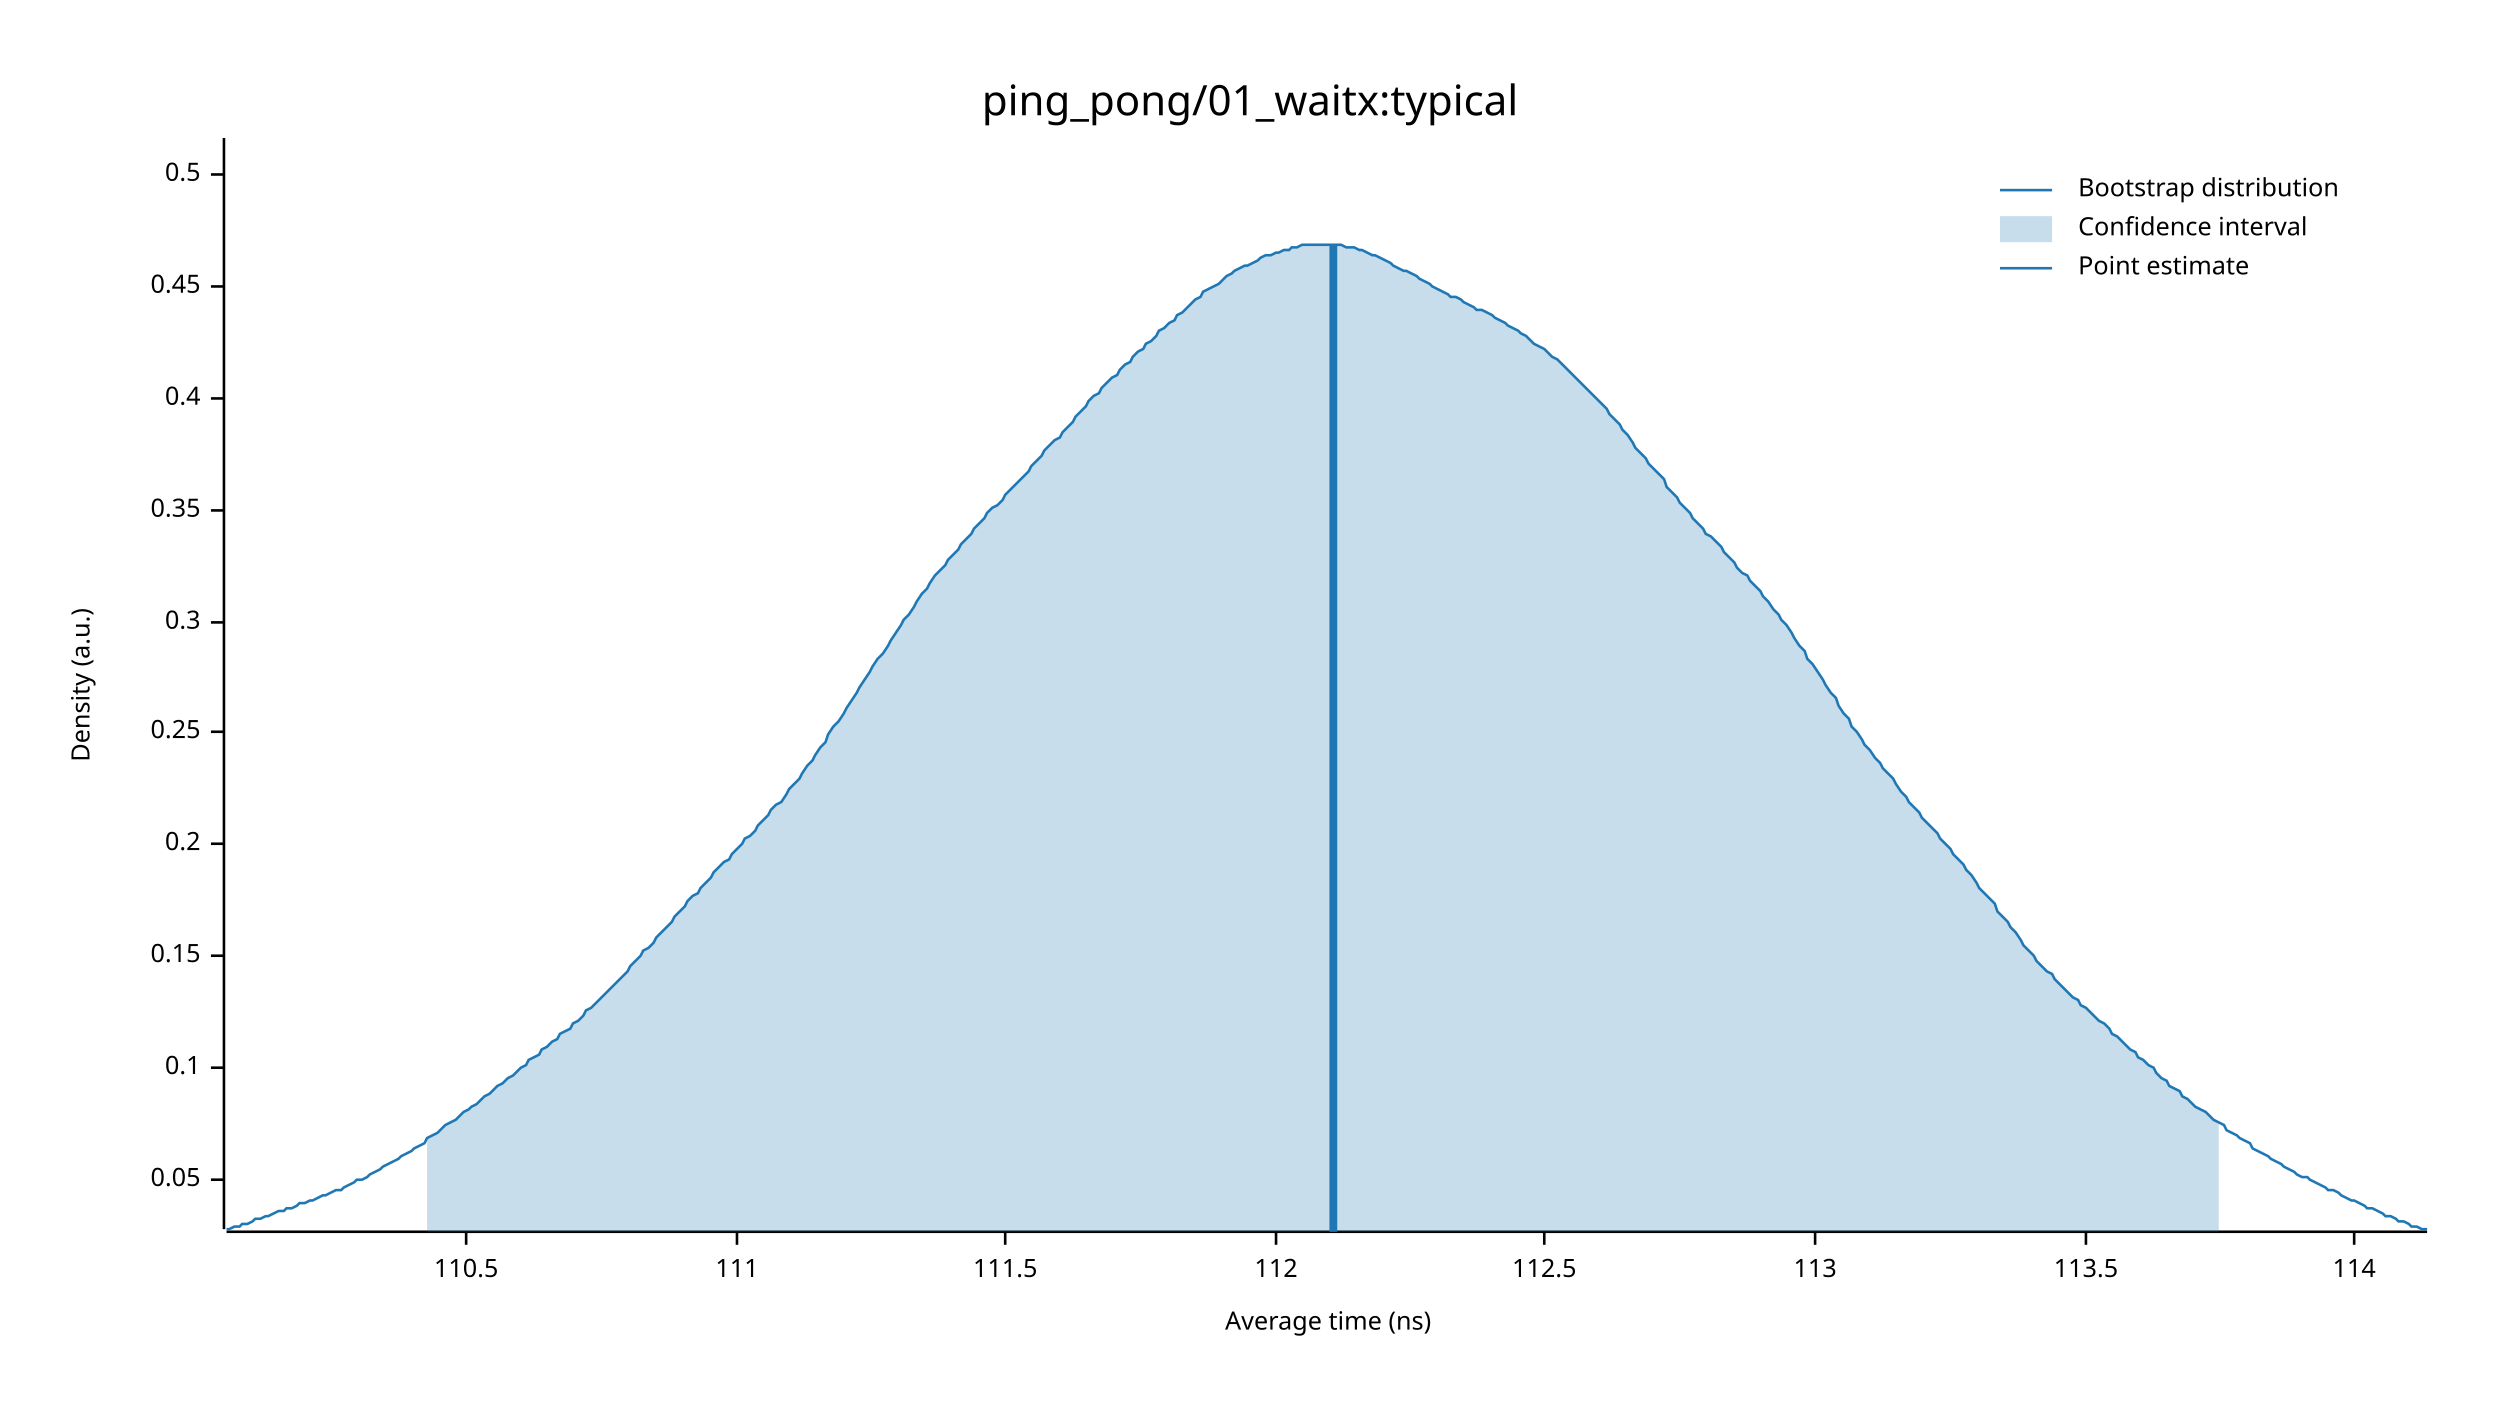
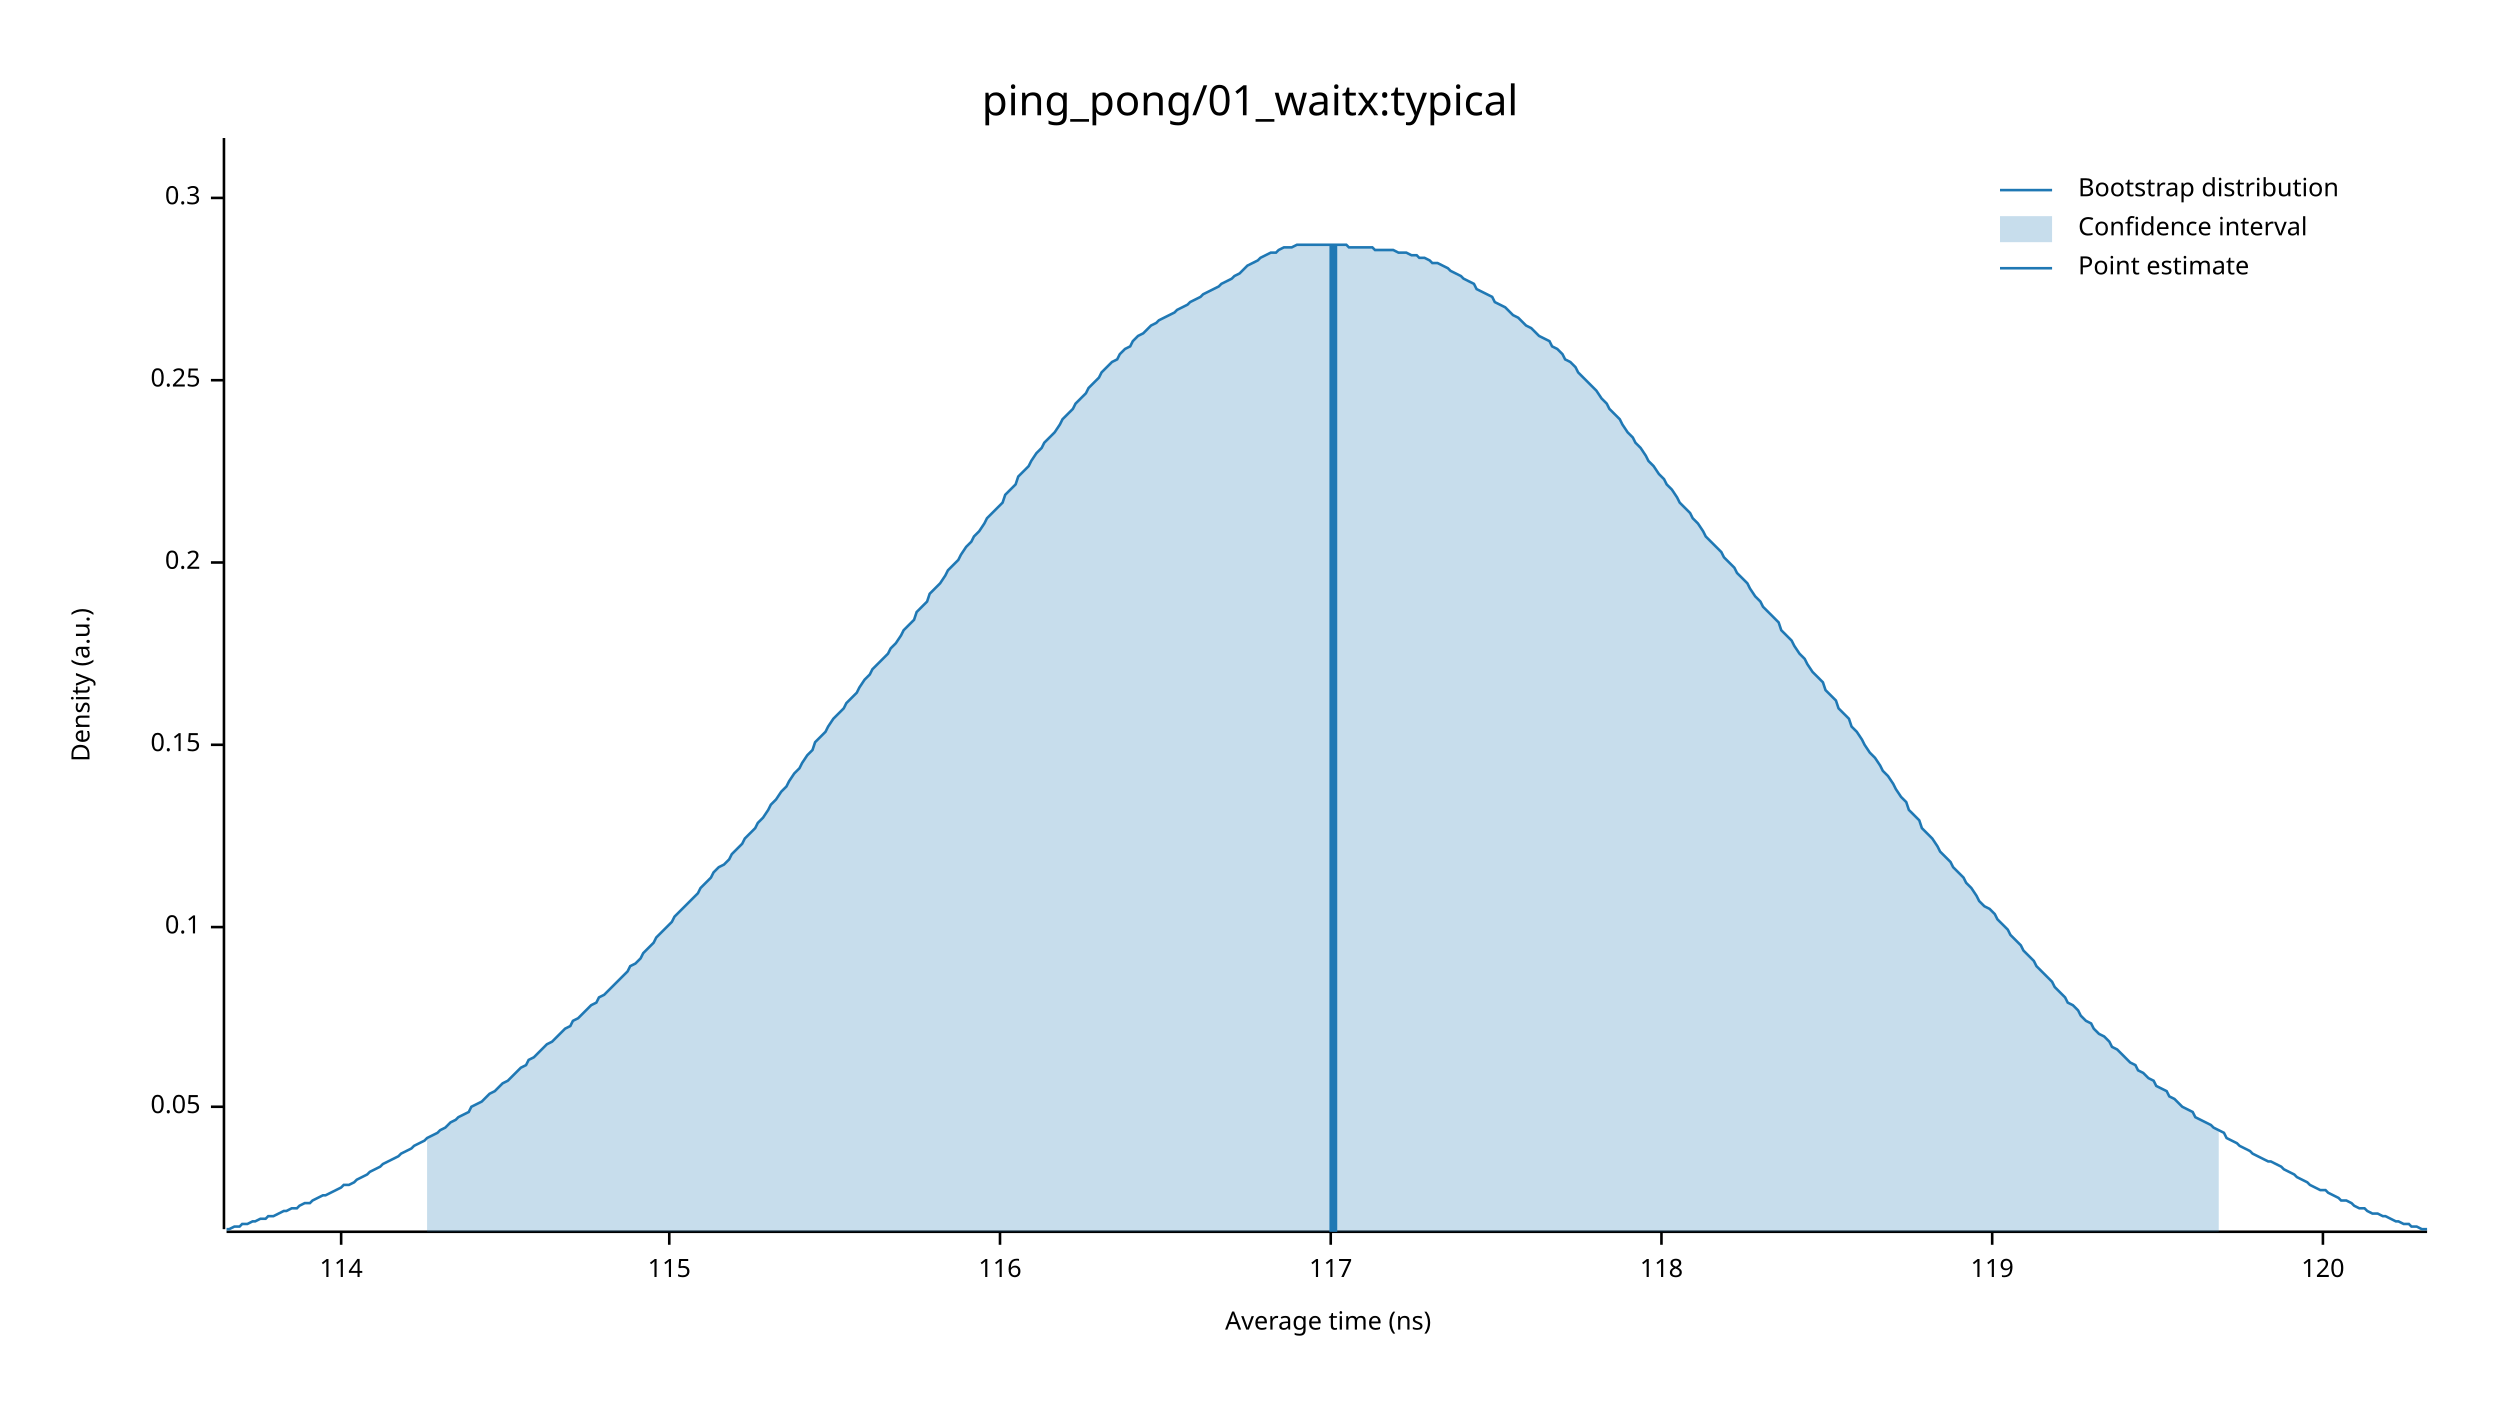
<svg xmlns="http://www.w3.org/2000/svg" width="960" height="540" viewBox="0 0 960 540">
  <text x="480" y="32" dy="0.76em" text-anchor="middle" font-family="sans-serif" font-size="16.129" opacity="1" fill="#000000">
ping_pong/01_waitx:typical
</text>
  <text x="27" y="263" dy="0.76em" text-anchor="middle" font-family="sans-serif" font-size="9.677" opacity="1" fill="#000000" transform="rotate(270, 27, 263)">
Density (a.u.)
</text>
  <text x="510" y="513" dy="-0.5ex" text-anchor="middle" font-family="sans-serif" font-size="9.677" opacity="1" fill="#000000">
Average time (ns)
</text>
  <polyline fill="none" opacity="1" stroke="#000000" stroke-width="1" points="86,53 86,472 " />
-   <text x="77" y="453" dy="0.5ex" text-anchor="end" font-family="sans-serif" font-size="9.677" opacity="1" fill="#000000">
+   <text x="77" y="425" dy="0.5ex" text-anchor="end" font-family="sans-serif" font-size="9.677" opacity="1" fill="#000000">
0.05
</text>
-   <polyline fill="none" opacity="1" stroke="#000000" stroke-width="1" points="81,453 86,453 " />
-   <text x="77" y="410" dy="0.5ex" text-anchor="end" font-family="sans-serif" font-size="9.677" opacity="1" fill="#000000">
+   <polyline fill="none" opacity="1" stroke="#000000" stroke-width="1" points="81,425 86,425 " />
+   <text x="77" y="356" dy="0.5ex" text-anchor="end" font-family="sans-serif" font-size="9.677" opacity="1" fill="#000000">
0.1
</text>
-   <polyline fill="none" opacity="1" stroke="#000000" stroke-width="1" points="81,410 86,410 " />
-   <text x="77" y="367" dy="0.5ex" text-anchor="end" font-family="sans-serif" font-size="9.677" opacity="1" fill="#000000">
+   <polyline fill="none" opacity="1" stroke="#000000" stroke-width="1" points="81,356 86,356 " />
+   <text x="77" y="286" dy="0.5ex" text-anchor="end" font-family="sans-serif" font-size="9.677" opacity="1" fill="#000000">
0.15
</text>
-   <polyline fill="none" opacity="1" stroke="#000000" stroke-width="1" points="81,367 86,367 " />
-   <text x="77" y="324" dy="0.5ex" text-anchor="end" font-family="sans-serif" font-size="9.677" opacity="1" fill="#000000">
+   <polyline fill="none" opacity="1" stroke="#000000" stroke-width="1" points="81,286 86,286 " />
+   <text x="77" y="216" dy="0.5ex" text-anchor="end" font-family="sans-serif" font-size="9.677" opacity="1" fill="#000000">
0.2
</text>
-   <polyline fill="none" opacity="1" stroke="#000000" stroke-width="1" points="81,324 86,324 " />
-   <text x="77" y="281" dy="0.5ex" text-anchor="end" font-family="sans-serif" font-size="9.677" opacity="1" fill="#000000">
+   <polyline fill="none" opacity="1" stroke="#000000" stroke-width="1" points="81,216 86,216 " />
+   <text x="77" y="146" dy="0.5ex" text-anchor="end" font-family="sans-serif" font-size="9.677" opacity="1" fill="#000000">
0.25
</text>
-   <polyline fill="none" opacity="1" stroke="#000000" stroke-width="1" points="81,281 86,281 " />
-   <text x="77" y="239" dy="0.5ex" text-anchor="end" font-family="sans-serif" font-size="9.677" opacity="1" fill="#000000">
+   <polyline fill="none" opacity="1" stroke="#000000" stroke-width="1" points="81,146 86,146 " />
+   <text x="77" y="76" dy="0.5ex" text-anchor="end" font-family="sans-serif" font-size="9.677" opacity="1" fill="#000000">
0.3
</text>
-   <polyline fill="none" opacity="1" stroke="#000000" stroke-width="1" points="81,239 86,239 " />
-   <text x="77" y="196" dy="0.5ex" text-anchor="end" font-family="sans-serif" font-size="9.677" opacity="1" fill="#000000">
- 0.35
- </text>
-   <polyline fill="none" opacity="1" stroke="#000000" stroke-width="1" points="81,196 86,196 " />
-   <text x="77" y="153" dy="0.5ex" text-anchor="end" font-family="sans-serif" font-size="9.677" opacity="1" fill="#000000">
- 0.4
- </text>
-   <polyline fill="none" opacity="1" stroke="#000000" stroke-width="1" points="81,153 86,153 " />
-   <text x="77" y="110" dy="0.5ex" text-anchor="end" font-family="sans-serif" font-size="9.677" opacity="1" fill="#000000">
- 0.45
- </text>
-   <polyline fill="none" opacity="1" stroke="#000000" stroke-width="1" points="81,110 86,110 " />
-   <text x="77" y="67" dy="0.5ex" text-anchor="end" font-family="sans-serif" font-size="9.677" opacity="1" fill="#000000">
- 0.5
- </text>
-   <polyline fill="none" opacity="1" stroke="#000000" stroke-width="1" points="81,67 86,67 " />
+   <polyline fill="none" opacity="1" stroke="#000000" stroke-width="1" points="81,76 86,76 " />
  <polyline fill="none" opacity="1" stroke="#000000" stroke-width="1" points="87,473 932,473 " />
-   <text x="179" y="483" dy="0.76em" text-anchor="middle" font-family="sans-serif" font-size="9.677" opacity="1" fill="#000000">
- 110.5
- </text>
-   <polyline fill="none" opacity="1" stroke="#000000" stroke-width="1" points="179,473 179,478 " />
-   <text x="283" y="483" dy="0.76em" text-anchor="middle" font-family="sans-serif" font-size="9.677" opacity="1" fill="#000000">
- 111
- </text>
-   <polyline fill="none" opacity="1" stroke="#000000" stroke-width="1" points="283,473 283,478 " />
-   <text x="386" y="483" dy="0.76em" text-anchor="middle" font-family="sans-serif" font-size="9.677" opacity="1" fill="#000000">
- 111.5
- </text>
-   <polyline fill="none" opacity="1" stroke="#000000" stroke-width="1" points="386,473 386,478 " />
-   <text x="490" y="483" dy="0.76em" text-anchor="middle" font-family="sans-serif" font-size="9.677" opacity="1" fill="#000000">
- 112
- </text>
-   <polyline fill="none" opacity="1" stroke="#000000" stroke-width="1" points="490,473 490,478 " />
-   <text x="593" y="483" dy="0.76em" text-anchor="middle" font-family="sans-serif" font-size="9.677" opacity="1" fill="#000000">
- 112.5
- </text>
-   <polyline fill="none" opacity="1" stroke="#000000" stroke-width="1" points="593,473 593,478 " />
-   <text x="697" y="483" dy="0.76em" text-anchor="middle" font-family="sans-serif" font-size="9.677" opacity="1" fill="#000000">
- 113
- </text>
-   <polyline fill="none" opacity="1" stroke="#000000" stroke-width="1" points="697,473 697,478 " />
-   <text x="801" y="483" dy="0.76em" text-anchor="middle" font-family="sans-serif" font-size="9.677" opacity="1" fill="#000000">
- 113.5
- </text>
-   <polyline fill="none" opacity="1" stroke="#000000" stroke-width="1" points="801,473 801,478 " />
-   <text x="904" y="483" dy="0.76em" text-anchor="middle" font-family="sans-serif" font-size="9.677" opacity="1" fill="#000000">
+   <text x="131" y="483" dy="0.76em" text-anchor="middle" font-family="sans-serif" font-size="9.677" opacity="1" fill="#000000">
114
</text>
-   <polyline fill="none" opacity="1" stroke="#000000" stroke-width="1" points="904,473 904,478 " />
-   <polyline fill="none" opacity="1" stroke="#1F78B4" stroke-width="1" points="87,472 88,472 90,471 92,471 93,470 95,470 97,469 98,468 100,468 102,467 103,467 105,466 107,465 109,465 110,464 112,464 114,463 115,462 117,462 119,461 120,461 122,460 124,459 125,459 127,458 129,457 131,457 132,456 134,455 136,454 137,453 139,453 141,452 142,451 144,450 146,449 147,448 149,447 151,446 153,445 154,444 156,443 158,442 159,441 161,440 163,439 164,437 166,436 168,435 169,434 171,432 173,431 175,430 176,429 178,427 180,426 181,425 183,424 185,422 186,421 188,420 190,418 191,417 193,416 195,414 197,413 198,412 200,410 202,409 203,407 205,406 207,405 208,403 210,402 212,400 214,399 215,397 217,396 219,395 220,393 222,392 224,390 225,388 227,387 229,385 230,384 232,382 234,380 236,378 237,377 239,375 241,373 242,371 244,369 246,367 247,365 249,364 251,362 252,360 254,358 256,356 258,354 259,352 261,350 263,348 264,346 266,344 268,343 269,341 271,339 273,337 274,335 276,333 278,331 280,330 281,328 283,326 285,324 286,322 288,321 290,319 291,317 293,315 295,313 296,311 298,309 300,308 302,305 303,303 305,301 307,299 308,297 310,294 312,292 313,290 315,287 317,285 318,282 320,279 322,277 324,274 325,272 327,269 329,266 330,264 332,261 334,258 335,256 337,253 339,251 341,248 342,246 344,243 346,240 347,238 349,236 351,233 352,231 354,228 356,226 357,224 359,221 361,219 363,217 364,215 366,213 368,211 369,209 371,207 373,205 374,203 376,201 378,199 379,197 381,195 383,194 385,192 386,190 388,188 390,186 391,185 393,183 395,181 396,179 398,177 400,175 401,173 403,171 405,169 407,168 408,166 410,164 412,162 413,160 415,158 417,156 418,154 420,152 422,151 423,149 425,147 427,145 429,144 430,142 432,140 434,139 435,137 437,135 439,134 440,132 442,131 444,129 445,127 447,126 449,124 451,123 452,121 454,120 456,118 457,117 459,115 461,114 462,112 464,111 466,110 468,109 469,108 471,106 473,105 474,104 476,103 478,102 479,102 481,101 483,100 484,99 486,98 488,98 490,97 491,97 493,96 495,96 496,95 498,95 500,94 501,94 503,94 505,94 506,94 508,94 510,94 512,94 513,94 515,94 517,95 518,95 520,95 522,96 523,96 525,97 527,98 528,98 530,99 532,100 534,101 535,102 537,103 539,104 540,104 542,105 544,106 545,107 547,108 549,109 550,110 552,111 554,112 556,113 557,114 559,114 561,115 562,116 564,117 566,118 567,119 569,119 571,120 573,121 574,122 576,123 578,124 579,125 581,126 583,127 584,128 586,129 588,131 589,132 591,133 593,134 595,136 596,137 598,138 600,140 601,141 603,143 605,145 606,146 608,148 610,150 611,151 613,153 615,155 617,157 618,159 620,161 622,163 623,165 625,167 627,170 628,172 630,174 632,176 633,178 635,180 637,182 639,184 640,187 642,189 644,191 645,193 647,195 649,197 650,199 652,201 654,203 655,205 657,206 659,208 661,210 662,212 664,214 666,216 667,218 669,220 671,221 672,223 674,225 676,227 677,229 679,231 681,234 683,236 684,238 686,240 688,243 689,245 691,248 693,250 694,253 696,255 698,258 700,261 701,263 703,266 705,268 706,271 708,274 710,276 711,279 713,281 715,284 716,286 718,288 720,291 722,293 723,295 725,297 727,299 728,301 730,304 732,306 733,308 735,310 737,312 738,314 740,316 742,318 744,320 745,322 747,324 749,326 750,328 752,330 754,332 755,334 757,336 759,339 760,341 762,343 764,345 766,347 767,350 769,352 771,354 772,356 774,358 776,361 777,363 779,365 781,367 782,369 784,371 786,373 788,374 789,376 791,378 793,380 794,381 796,383 798,384 799,386 801,387 803,389 804,390 806,392 808,393 810,395 811,397 813,398 815,400 816,401 818,403 820,404 821,406 823,407 825,409 827,410 828,412 830,414 832,415 833,417 835,418 837,419 838,421 840,422 842,424 843,425 845,426 847,427 849,429 850,430 852,431 854,432 855,434 857,435 859,436 860,437 862,438 864,439 865,441 867,442 869,443 871,444 872,445 874,446 876,447 877,448 879,449 881,450 882,451 884,452 886,452 887,453 889,454 891,455 893,456 894,457 896,457 898,458 899,459 901,460 903,461 904,461 906,462 908,463 909,464 911,464 913,465 915,466 916,467 918,467 920,468 921,469 923,469 925,470 926,471 928,471 930,472 932,472 " />
-   <polygon opacity="0.25" fill="#1F78B4" points="164,437 166,436 168,435 169,434 171,432 173,431 175,430 176,429 178,427 180,426 181,425 183,424 185,422 186,421 188,420 190,418 191,417 193,416 195,414 197,413 198,412 200,410 202,409 203,407 205,406 207,405 208,403 210,402 212,400 214,399 215,397 217,396 219,395 220,393 222,392 224,390 225,388 227,387 229,385 230,384 232,382 234,380 236,378 237,377 239,375 241,373 242,371 244,369 246,367 247,365 249,364 251,362 252,360 254,358 256,356 258,354 259,352 261,350 263,348 264,346 266,344 268,343 269,341 271,339 273,337 274,335 276,333 278,331 280,330 281,328 283,326 285,324 286,322 288,321 290,319 291,317 293,315 295,313 296,311 298,309 300,308 302,305 303,303 305,301 307,299 308,297 310,294 312,292 313,290 315,287 317,285 318,282 320,279 322,277 324,274 325,272 327,269 329,266 330,264 332,261 334,258 335,256 337,253 339,251 341,248 342,246 344,243 346,240 347,238 349,236 351,233 352,231 354,228 356,226 357,224 359,221 361,219 363,217 364,215 366,213 368,211 369,209 371,207 373,205 374,203 376,201 378,199 379,197 381,195 383,194 385,192 386,190 388,188 390,186 391,185 393,183 395,181 396,179 398,177 400,175 401,173 403,171 405,169 407,168 408,166 410,164 412,162 413,160 415,158 417,156 418,154 420,152 422,151 423,149 425,147 427,145 429,144 430,142 432,140 434,139 435,137 437,135 439,134 440,132 442,131 444,129 445,127 447,126 449,124 451,123 452,121 454,120 456,118 457,117 459,115 461,114 462,112 464,111 466,110 468,109 469,108 471,106 473,105 474,104 476,103 478,102 479,102 481,101 483,100 484,99 486,98 488,98 490,97 491,97 493,96 495,96 496,95 498,95 500,94 501,94 503,94 505,94 506,94 508,94 510,94 512,94 513,94 515,94 517,95 518,95 520,95 522,96 523,96 525,97 527,98 528,98 530,99 532,100 534,101 535,102 537,103 539,104 540,104 542,105 544,106 545,107 547,108 549,109 550,110 552,111 554,112 556,113 557,114 559,114 561,115 562,116 564,117 566,118 567,119 569,119 571,120 573,121 574,122 576,123 578,124 579,125 581,126 583,127 584,128 586,129 588,131 589,132 591,133 593,134 595,136 596,137 598,138 600,140 601,141 603,143 605,145 606,146 608,148 610,150 611,151 613,153 615,155 617,157 618,159 620,161 622,163 623,165 625,167 627,170 628,172 630,174 632,176 633,178 635,180 637,182 639,184 640,187 642,189 644,191 645,193 647,195 649,197 650,199 652,201 654,203 655,205 657,206 659,208 661,210 662,212 664,214 666,216 667,218 669,220 671,221 672,223 674,225 676,227 677,229 679,231 681,234 683,236 684,238 686,240 688,243 689,245 691,248 693,250 694,253 696,255 698,258 700,261 701,263 703,266 705,268 706,271 708,274 710,276 711,279 713,281 715,284 716,286 718,288 720,291 722,293 723,295 725,297 727,299 728,301 730,304 732,306 733,308 735,310 737,312 738,314 740,316 742,318 744,320 745,322 747,324 749,326 750,328 752,330 754,332 755,334 757,336 759,339 760,341 762,343 764,345 766,347 767,350 769,352 771,354 772,356 774,358 776,361 777,363 779,365 781,367 782,369 784,371 786,373 788,374 789,376 791,378 793,380 794,381 796,383 798,384 799,386 801,387 803,389 804,390 806,392 808,393 810,395 811,397 813,398 815,400 816,401 818,403 820,404 821,406 823,407 825,409 827,410 828,412 830,414 832,415 833,417 835,418 837,419 838,421 840,422 842,424 843,425 845,426 847,427 849,429 850,430 852,431 852,473 164,473 " />
+   <polyline fill="none" opacity="1" stroke="#000000" stroke-width="1" points="131,473 131,478 " />
+   <text x="257" y="483" dy="0.76em" text-anchor="middle" font-family="sans-serif" font-size="9.677" opacity="1" fill="#000000">
+ 115
+ </text>
+   <polyline fill="none" opacity="1" stroke="#000000" stroke-width="1" points="257,473 257,478 " />
+   <text x="384" y="483" dy="0.76em" text-anchor="middle" font-family="sans-serif" font-size="9.677" opacity="1" fill="#000000">
+ 116
+ </text>
+   <polyline fill="none" opacity="1" stroke="#000000" stroke-width="1" points="384,473 384,478 " />
+   <text x="511" y="483" dy="0.76em" text-anchor="middle" font-family="sans-serif" font-size="9.677" opacity="1" fill="#000000">
+ 117
+ </text>
+   <polyline fill="none" opacity="1" stroke="#000000" stroke-width="1" points="511,473 511,478 " />
+   <text x="638" y="483" dy="0.76em" text-anchor="middle" font-family="sans-serif" font-size="9.677" opacity="1" fill="#000000">
+ 118
+ </text>
+   <polyline fill="none" opacity="1" stroke="#000000" stroke-width="1" points="638,473 638,478 " />
+   <text x="765" y="483" dy="0.76em" text-anchor="middle" font-family="sans-serif" font-size="9.677" opacity="1" fill="#000000">
+ 119
+ </text>
+   <polyline fill="none" opacity="1" stroke="#000000" stroke-width="1" points="765,473 765,478 " />
+   <text x="892" y="483" dy="0.76em" text-anchor="middle" font-family="sans-serif" font-size="9.677" opacity="1" fill="#000000">
+ 120
+ </text>
+   <polyline fill="none" opacity="1" stroke="#000000" stroke-width="1" points="892,473 892,478 " />
+   <polyline fill="none" opacity="1" stroke="#1F78B4" stroke-width="1" points="87,472 88,472 90,471 92,471 93,470 95,470 97,469 98,469 100,468 102,468 103,467 105,467 107,466 109,465 110,465 112,464 114,464 115,463 117,462 119,462 120,461 122,460 124,459 125,459 127,458 129,457 131,456 132,455 134,455 136,454 137,453 139,452 141,451 142,450 144,449 146,448 147,447 149,446 151,445 153,444 154,443 156,442 158,441 159,440 161,439 163,438 164,437 166,436 168,435 169,434 171,433 173,431 175,430 176,429 178,428 180,427 181,425 183,424 185,423 186,422 188,420 190,419 191,418 193,416 195,415 197,413 198,412 200,410 202,409 203,407 205,406 207,404 208,403 210,401 212,400 214,398 215,397 217,395 219,394 220,392 222,391 224,389 225,388 227,386 229,385 230,383 232,382 234,380 236,378 237,377 239,375 241,373 242,371 244,370 246,368 247,366 249,364 251,362 252,360 254,358 256,356 258,354 259,352 261,350 263,348 264,347 266,345 268,343 269,341 271,339 273,337 274,335 276,333 278,332 280,330 281,328 283,326 285,324 286,322 288,320 290,318 291,316 293,314 295,311 296,309 298,307 300,304 302,302 303,300 305,297 307,295 308,293 310,290 312,288 313,285 315,283 317,281 318,279 320,276 322,274 324,272 325,270 327,268 329,266 330,264 332,261 334,259 335,257 337,255 339,253 341,251 342,249 344,247 346,244 347,242 349,240 351,238 352,235 354,233 356,231 357,228 359,226 361,224 363,221 364,219 366,217 368,215 369,213 371,210 373,208 374,206 376,204 378,201 379,199 381,197 383,195 385,193 386,190 388,188 390,186 391,183 393,181 395,179 396,177 398,174 400,172 401,170 403,168 405,166 407,163 408,161 410,159 412,157 413,155 415,153 417,151 418,149 420,147 422,145 423,143 425,141 427,139 429,138 430,136 432,134 434,133 435,131 437,129 439,128 440,127 442,125 444,124 445,123 447,122 449,121 451,120 452,119 454,118 456,117 457,116 459,115 461,114 462,113 464,112 466,111 468,110 469,109 471,108 473,107 474,106 476,105 478,103 479,102 481,101 483,100 484,99 486,98 488,97 490,97 491,96 493,95 495,95 496,95 498,94 500,94 501,94 503,94 505,94 506,94 508,94 510,94 512,94 513,94 515,94 517,94 518,95 520,95 522,95 523,95 525,95 527,95 528,96 530,96 532,96 534,96 535,96 537,97 539,97 540,97 542,98 544,98 545,99 547,99 549,100 550,101 552,101 554,102 556,103 557,104 559,105 561,106 562,107 564,108 566,109 567,111 569,112 571,113 573,114 574,116 576,117 578,118 579,119 581,121 583,122 584,123 586,125 588,126 589,127 591,129 593,130 595,131 596,133 598,134 600,136 601,138 603,139 605,141 606,143 608,145 610,147 611,148 613,150 615,153 617,155 618,157 620,159 622,161 623,163 625,166 627,168 628,170 630,172 632,175 633,177 635,179 637,182 639,184 640,186 642,188 644,191 645,193 647,195 649,197 650,199 652,201 654,204 655,206 657,208 659,210 661,212 662,214 664,216 666,218 667,220 669,222 671,224 672,226 674,229 676,231 677,233 679,235 681,237 683,239 684,242 686,244 688,246 689,248 691,251 693,253 694,255 696,258 698,260 700,262 701,265 703,267 705,269 706,272 708,274 710,276 711,279 713,281 715,284 716,286 718,289 720,291 722,294 723,296 725,298 727,301 728,303 730,306 732,308 733,311 735,313 737,315 738,318 740,320 742,322 744,325 745,327 747,329 749,331 750,333 752,335 754,337 755,339 757,341 759,344 760,346 762,348 764,349 766,351 767,353 769,355 771,357 772,359 774,361 776,363 777,365 779,367 781,369 782,371 784,373 786,375 788,377 789,379 791,381 793,383 794,385 796,386 798,388 799,390 801,392 803,393 804,395 806,397 808,398 810,400 811,402 813,403 815,405 816,406 818,408 820,409 821,411 823,412 825,414 827,415 828,417 830,418 832,419 833,421 835,422 837,424 838,425 840,426 842,427 843,429 845,430 847,431 849,432 850,433 852,434 854,435 855,437 857,438 859,439 860,440 862,441 864,442 865,443 867,444 869,445 871,446 872,446 874,447 876,448 877,449 879,450 881,451 882,452 884,453 886,454 887,455 889,456 891,457 893,457 894,458 896,459 898,460 899,461 901,461 903,462 904,463 906,464 908,464 909,465 911,466 913,466 915,467 916,467 918,468 920,469 921,469 923,470 925,470 926,471 928,471 930,472 932,472 " />
+   <polygon opacity="0.25" fill="#1F78B4" points="164,437 166,436 168,435 169,434 171,433 173,431 175,430 176,429 178,428 180,427 181,425 183,424 185,423 186,422 188,420 190,419 191,418 193,416 195,415 197,413 198,412 200,410 202,409 203,407 205,406 207,404 208,403 210,401 212,400 214,398 215,397 217,395 219,394 220,392 222,391 224,389 225,388 227,386 229,385 230,383 232,382 234,380 236,378 237,377 239,375 241,373 242,371 244,370 246,368 247,366 249,364 251,362 252,360 254,358 256,356 258,354 259,352 261,350 263,348 264,347 266,345 268,343 269,341 271,339 273,337 274,335 276,333 278,332 280,330 281,328 283,326 285,324 286,322 288,320 290,318 291,316 293,314 295,311 296,309 298,307 300,304 302,302 303,300 305,297 307,295 308,293 310,290 312,288 313,285 315,283 317,281 318,279 320,276 322,274 324,272 325,270 327,268 329,266 330,264 332,261 334,259 335,257 337,255 339,253 341,251 342,249 344,247 346,244 347,242 349,240 351,238 352,235 354,233 356,231 357,228 359,226 361,224 363,221 364,219 366,217 368,215 369,213 371,210 373,208 374,206 376,204 378,201 379,199 381,197 383,195 385,193 386,190 388,188 390,186 391,183 393,181 395,179 396,177 398,174 400,172 401,170 403,168 405,166 407,163 408,161 410,159 412,157 413,155 415,153 417,151 418,149 420,147 422,145 423,143 425,141 427,139 429,138 430,136 432,134 434,133 435,131 437,129 439,128 440,127 442,125 444,124 445,123 447,122 449,121 451,120 452,119 454,118 456,117 457,116 459,115 461,114 462,113 464,112 466,111 468,110 469,109 471,108 473,107 474,106 476,105 478,103 479,102 481,101 483,100 484,99 486,98 488,97 490,97 491,96 493,95 495,95 496,95 498,94 500,94 501,94 503,94 505,94 506,94 508,94 510,94 512,94 513,94 515,94 517,94 518,95 520,95 522,95 523,95 525,95 527,95 528,96 530,96 532,96 534,96 535,96 537,97 539,97 540,97 542,98 544,98 545,99 547,99 549,100 550,101 552,101 554,102 556,103 557,104 559,105 561,106 562,107 564,108 566,109 567,111 569,112 571,113 573,114 574,116 576,117 578,118 579,119 581,121 583,122 584,123 586,125 588,126 589,127 591,129 593,130 595,131 596,133 598,134 600,136 601,138 603,139 605,141 606,143 608,145 610,147 611,148 613,150 615,153 617,155 618,157 620,159 622,161 623,163 625,166 627,168 628,170 630,172 632,175 633,177 635,179 637,182 639,184 640,186 642,188 644,191 645,193 647,195 649,197 650,199 652,201 654,204 655,206 657,208 659,210 661,212 662,214 664,216 666,218 667,220 669,222 671,224 672,226 674,229 676,231 677,233 679,235 681,237 683,239 684,242 686,244 688,246 689,248 691,251 693,253 694,255 696,258 698,260 700,262 701,265 703,267 705,269 706,272 708,274 710,276 711,279 713,281 715,284 716,286 718,289 720,291 722,294 723,296 725,298 727,301 728,303 730,306 732,308 733,311 735,313 737,315 738,318 740,320 742,322 744,325 745,327 747,329 749,331 750,333 752,335 754,337 755,339 757,341 759,344 760,346 762,348 764,349 766,351 767,353 769,355 771,357 772,359 774,361 776,363 777,365 779,367 781,369 782,371 784,373 786,375 788,377 789,379 791,381 793,383 794,385 796,386 798,388 799,390 801,392 803,393 804,395 806,397 808,398 810,400 811,402 813,403 815,405 816,406 818,408 820,409 821,411 823,412 825,414 827,415 828,417 830,418 832,419 833,421 835,422 837,424 838,425 840,426 842,427 843,429 845,430 847,431 849,432 850,433 852,434 852,473 164,473 " />
  <polyline fill="none" opacity="1" stroke="#1F78B4" stroke-width="3" points="512,473 512,94 " />
  <text x="798" y="68" dy="0.76em" text-anchor="start" font-family="sans-serif" font-size="9.677" opacity="1" fill="#000000">
Bootstrap distribution
</text>
  <text x="798" y="83" dy="0.76em" text-anchor="start" font-family="sans-serif" font-size="9.677" opacity="1" fill="#000000">
Confidence interval
</text>
  <text x="798" y="98" dy="0.76em" text-anchor="start" font-family="sans-serif" font-size="9.677" opacity="1" fill="#000000">
Point estimate
</text>
  <polyline fill="none" opacity="1" stroke="#1F78B4" stroke-width="1" points="768,73 788,73 " />
  <rect x="768" y="83" width="20" height="10" opacity="0.25" fill="#1F78B4" stroke="none" />
  <polyline fill="none" opacity="1" stroke="#1F78B4" stroke-width="1" points="768,103 788,103 " />
</svg>
